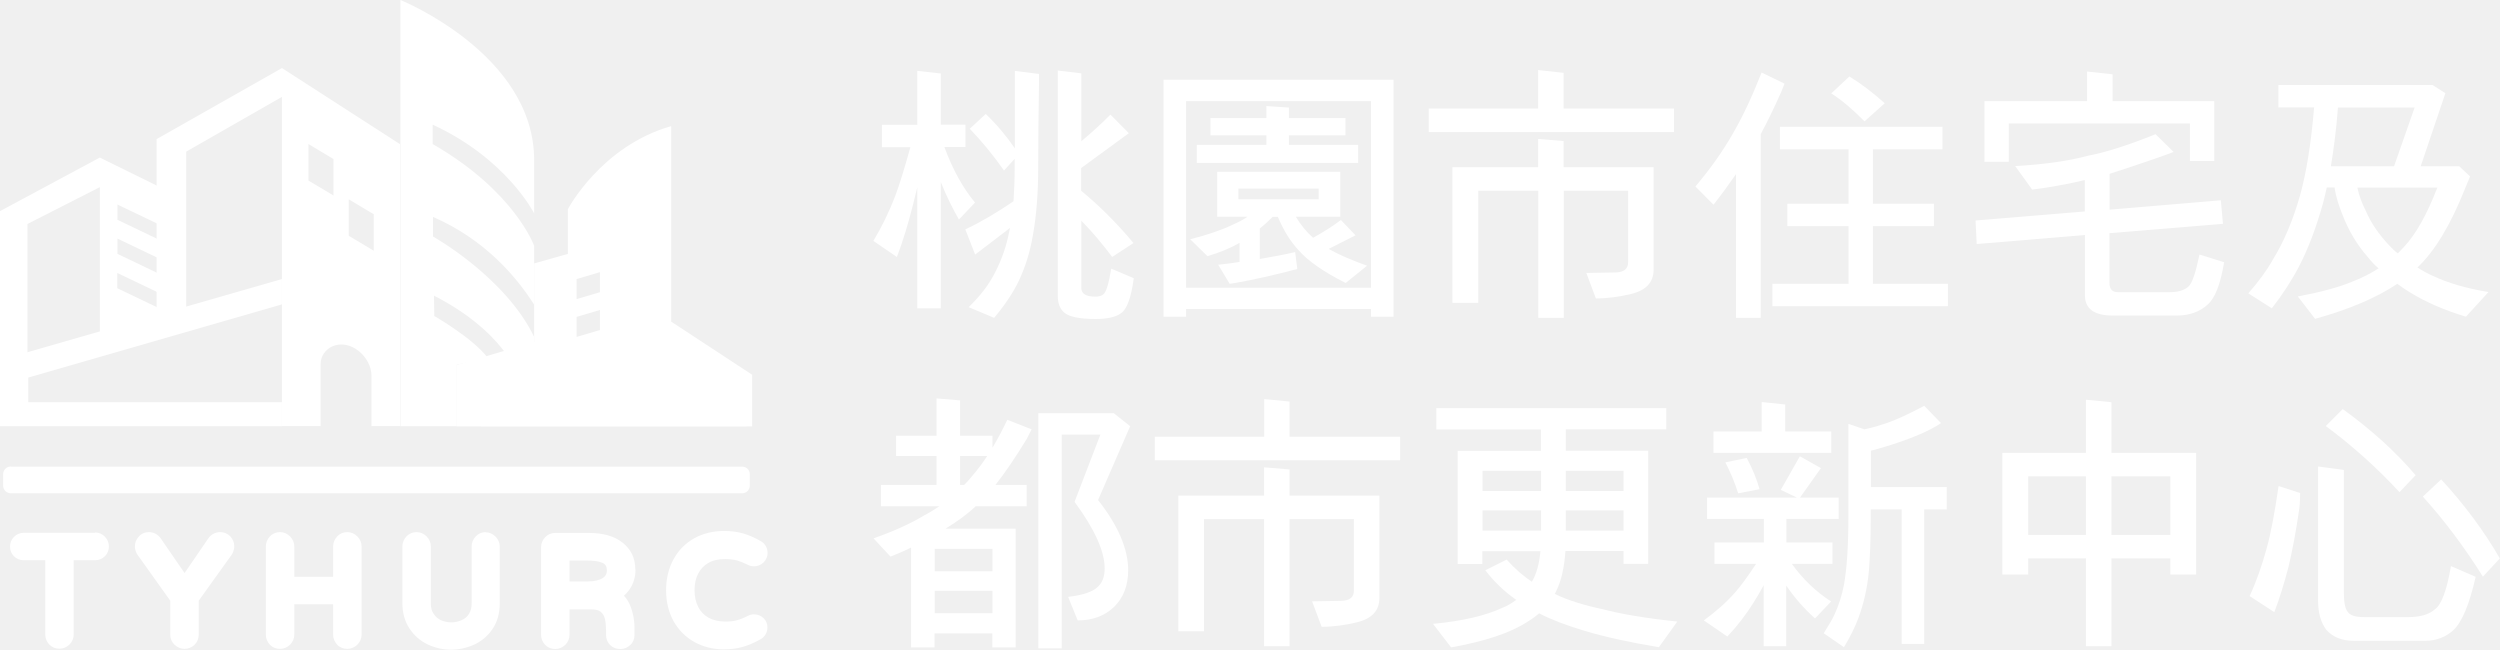
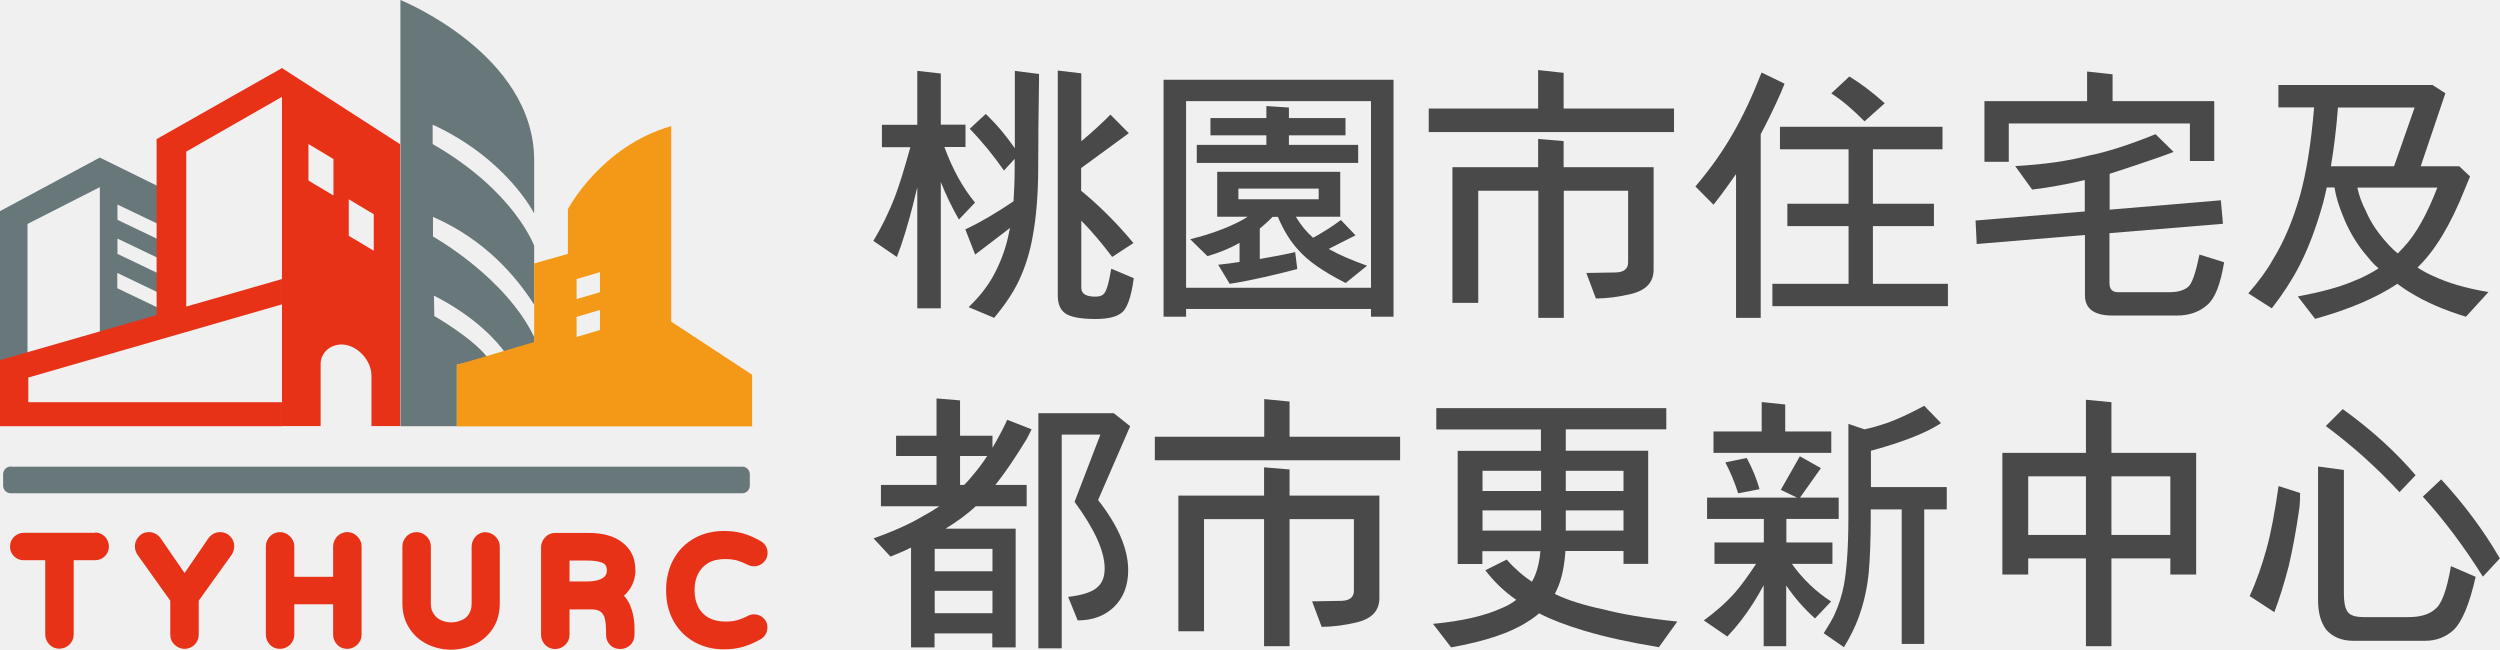
<svg xmlns="http://www.w3.org/2000/svg" width="204" height="53" viewBox="0 0 204 53" fill="none">
-   <g clip-path="url(#clip0_50_13)">
-     <path d="M77.066 11.996H78.784V10.171H76.77V5.998L74.851 5.783V10.184H71.965V12.009H74.287C73.79 13.794 73.387 15.108 73.052 15.981C72.542 17.322 71.938 18.544 71.266 19.657L73.186 20.972C73.683 19.684 74.099 18.275 74.488 16.759C74.596 16.316 74.716 15.82 74.851 15.283V25.158H76.77V14.854C77.213 15.967 77.71 16.974 78.247 17.913L79.562 16.531C78.582 15.35 77.737 13.834 77.066 12.009V11.996Z" fill="white" />
-     <path d="M82.811 5.77V12.103C82.14 11.123 81.361 10.184 80.435 9.298L79.133 10.506C80.113 11.526 81.052 12.666 81.925 13.914L82.797 12.961V13.659C82.797 14.679 82.757 15.605 82.703 16.423C81.401 17.309 80.086 18.1 78.77 18.718L79.509 20.61C79.509 20.61 79.549 20.73 79.576 20.77L82.421 18.597L82.368 18.825C82.14 20.059 81.737 21.186 81.213 22.206C80.703 23.226 79.978 24.165 79.039 25.064L81.119 25.936C82.019 24.863 82.703 23.843 83.16 22.864C83.697 21.71 84.059 20.502 84.274 19.254C84.569 17.644 84.717 15.779 84.717 13.659C84.717 11.539 84.744 9.204 84.784 6.682V6.038L82.797 5.783L82.811 5.77Z" fill="white" />
-     <path d="M90.744 20.972L92.489 19.831C91.08 18.141 89.644 16.732 88.221 15.565V13.713L92.113 10.868L90.61 9.352C89.912 10.063 89.12 10.788 88.234 11.526V5.984L86.314 5.756V24.112C86.314 24.756 86.489 25.226 86.878 25.534C87.254 25.843 88.086 26.03 89.388 26.03C90.368 26.03 91.066 25.869 91.469 25.561C91.939 25.266 92.301 24.313 92.516 22.703L90.677 21.925C90.476 23.132 90.274 23.817 90.046 24.004C89.912 24.139 89.684 24.206 89.375 24.206C88.61 24.206 88.234 23.964 88.234 23.495V18.007C89.12 18.906 89.952 19.899 90.758 20.972H90.744Z" fill="white" />
-     <path d="M94.946 6.508V25.843H96.785V25.212H111.873V25.843H113.712V6.508H94.959H94.946ZM111.873 23.481H96.785V8.252H111.873V23.481Z" fill="white" />
-     <path d="M105.175 11.821V11.043H109.792V9.634H105.175V8.775L103.336 8.654V9.634H98.772V11.043H103.336V11.821H97.657V13.297H110.826V11.821H105.175Z" fill="white" />
-     <path d="M127.592 13.646V11.512L125.512 11.338V13.646H118.518V24.715H120.625V15.565H125.525V25.936H127.606V15.565H132.854V21.415C132.854 21.951 132.492 22.22 131.821 22.233L129.445 22.273L130.223 24.353C131.163 24.353 132.129 24.219 133.083 23.991C134.318 23.696 134.935 23.038 134.935 22.005V13.646H127.579H127.592Z" fill="white" />
-     <path d="M127.592 8.856V6.668V5.944L125.512 5.716V8.856H116.585V10.774H136.6V8.856H127.592Z" fill="white" />
-     <path d="M108.437 20.301L110.611 19.201L109.417 17.953C108.772 18.436 108.034 18.919 107.148 19.402C106.611 18.932 106.141 18.355 105.738 17.684H109.363V14.021H99.322V17.684H101.805C101.403 17.953 101 18.154 100.637 18.315C99.658 18.785 98.463 19.187 97.121 19.523L98.53 20.905C99.51 20.61 100.382 20.261 101.148 19.818V21.374C100.611 21.468 100.033 21.535 99.403 21.602L100.342 23.159L100.785 23.092C102.302 22.823 103.98 22.448 105.859 21.951L105.685 20.569C104.839 20.771 103.873 20.945 102.799 21.133V18.651C103.134 18.382 103.497 18.047 103.846 17.698H104.275C104.745 18.812 105.309 19.724 105.98 20.435C106.718 21.28 107.994 22.18 109.806 23.092L111.551 21.683C110.249 21.213 109.229 20.771 108.45 20.328L108.437 20.301ZM101.054 16.262V15.39H107.604V16.262H101.054Z" fill="white" />
-     <path d="M153.795 8.426C152.856 7.581 151.889 6.843 150.909 6.239L149.433 7.621C150.332 8.198 151.218 8.963 152.144 9.902L153.795 8.426Z" fill="white" />
-     <path d="M152.829 23.159V18.45H157.809V16.625H152.829V12.183H158.507V10.345H145.244V12.183H150.842V16.625H145.849V18.45H150.842V23.159H144.627V24.984H158.95V23.159H152.829Z" fill="white" />
-     <path d="M143.741 5.93C142.962 7.916 142.184 9.553 141.405 10.895C140.56 12.371 139.553 13.793 138.345 15.216L139.821 16.705C140.492 15.86 141.097 15.014 141.66 14.209V25.936H143.674V10.949C144.184 9.996 144.748 8.855 145.325 7.554L145.62 6.829L143.741 5.917V5.93Z" fill="white" />
-     <path d="M172.387 8.252V6.065L170.307 5.837V8.252H161.93V13.203H163.917V10.077H178.696V13.136H180.683V8.252H172.387Z" fill="white" />
-     <path d="M179.475 20.784C179.166 22.273 178.871 23.145 178.562 23.4C178.2 23.709 177.69 23.843 177.018 23.843H172.83C172.36 23.843 172.132 23.602 172.132 23.065V19.026L181.394 18.261L181.22 16.343L172.146 17.108V14.182C172.146 14.182 175.663 13.055 177.367 12.398L175.891 10.949C173.703 11.834 171.864 12.425 170.387 12.707C168.736 13.149 166.763 13.418 164.44 13.552L165.823 15.47C167.259 15.296 168.682 15.028 170.119 14.692V17.255L161.205 17.993L161.299 19.912L170.132 19.174V24.098C170.132 25.185 170.87 25.748 172.387 25.748H177.636C178.643 25.748 179.475 25.453 180.119 24.876C180.75 24.34 181.193 23.186 181.488 21.401L179.475 20.77V20.784Z" fill="white" />
-     <path d="M197.248 21.844C198.684 20.489 199.973 18.342 201.141 15.404L201.557 14.397L200.671 13.565H197.53L199.543 7.608L198.496 6.937H185.918V8.762H188.831C188.59 11.687 188.2 14.075 187.69 15.927C187.113 17.953 186.375 19.724 185.448 21.213C184.979 22.059 184.307 22.971 183.462 23.937L185.381 25.158C186.281 24.004 187.019 22.864 187.623 21.697C188.361 20.274 189.006 18.557 189.57 16.544C189.664 16.168 189.771 15.739 189.865 15.296H190.496C190.603 16.007 190.831 16.745 191.14 17.51C191.637 18.798 192.321 19.966 193.221 20.985C193.462 21.294 193.758 21.616 194.093 21.898C193.462 22.3 192.778 22.663 191.972 22.971C190.858 23.441 189.355 23.843 187.502 24.192L188.912 26.017C191.677 25.252 193.919 24.299 195.624 23.159C195.932 23.387 196.268 23.629 196.657 23.857C197.906 24.635 199.436 25.306 201.221 25.843L203.06 23.83C201.181 23.521 199.704 23.065 198.59 22.542C198.12 22.341 197.677 22.099 197.275 21.831L197.248 21.844ZM190.2 13.565C190.442 12.143 190.643 10.533 190.778 8.775H197.033L195.355 13.565H190.187H190.2ZM196.174 20.14C196.013 20.314 195.838 20.502 195.664 20.677C195.422 20.502 195.194 20.274 194.966 20.033C194.12 19.134 193.476 18.208 193.06 17.228C192.751 16.625 192.496 15.981 192.362 15.31H198.886C198.04 17.497 197.141 19.107 196.161 20.154L196.174 20.14Z" fill="white" />
-     <path d="M135.969 33.29V35.034H127.767V36.778H134.492V46.01H132.479V44.963H127.74C127.646 46.305 127.404 47.392 127.002 48.197C126.961 48.304 126.908 48.398 126.867 48.465C127.982 49.002 129.311 49.404 130.787 49.713C132.304 50.115 134.318 50.451 136.868 50.719L135.365 52.812C132.948 52.41 130.935 51.967 129.284 51.471C127.807 51.028 126.572 50.558 125.592 50.048C125.283 50.317 124.961 50.545 124.626 50.746C123.243 51.645 121.189 52.329 118.41 52.826L116.934 50.907C119.35 50.679 121.203 50.236 122.545 49.619C122.988 49.444 123.377 49.216 123.726 48.948C122.76 48.277 121.914 47.472 121.203 46.533L122.948 45.661C123.619 46.425 124.317 47.016 125.002 47.472C125.377 46.842 125.606 45.996 125.7 44.976H120.961V46.023H118.947V36.792H125.74V35.047H117.202V33.303H135.955L135.969 33.29ZM125.753 40.066V38.415H120.974V40.066H125.753ZM125.753 43.299V41.649H120.974V43.299H125.753ZM127.767 40.066H132.479V38.415H127.767V40.066ZM127.767 43.299H132.479V41.649H127.767V43.299Z" fill="white" />
-     <path d="M84.18 35.034L82.193 34.255C81.817 35.061 81.415 35.812 80.985 36.536V35.557H78.341V32.672L76.421 32.511V35.557H73.119V37.207H76.421V39.569H71.884V41.313H76.649C76.247 41.582 75.817 41.85 75.374 42.078C74.341 42.709 72.985 43.326 71.28 43.93L72.662 45.419C73.24 45.191 73.803 44.95 74.341 44.681V52.826H76.26V51.685H80.972V52.826H82.878V43.138H77.159C78.072 42.575 78.904 41.984 79.616 41.313H83.777V39.569H81.227C82.005 38.59 82.851 37.342 83.777 35.825L84.18 35.034ZM80.985 50.035H76.273V48.21H80.985V50.035ZM80.985 44.788V46.613H76.273V44.788H80.985ZM79.28 38.898C79.106 39.126 78.904 39.341 78.676 39.569H78.341V37.207H80.556C80.153 37.838 79.723 38.388 79.28 38.898Z" fill="white" />
-     <path d="M90.905 33.719H84.73V52.906H86.637V35.463H89.791L87.684 40.951C89.321 43.178 90.14 44.99 90.14 46.372C90.14 47.043 89.966 47.526 89.603 47.861C89.227 48.264 88.422 48.559 87.16 48.706L87.939 50.625C89.147 50.625 90.127 50.263 90.892 49.538C91.657 48.8 92.06 47.794 92.06 46.533C92.06 44.788 91.228 42.87 89.603 40.803L92.221 34.779L90.905 33.732V33.719Z" fill="white" />
-     <path d="M105.228 35.638V32.766L103.161 32.565V35.638H94.234V37.556H114.249V35.638H105.228Z" fill="white" />
-     <path d="M105.228 40.428V38.308L103.148 38.133V40.441H96.154V51.511H98.248V42.36H103.148V52.732H105.228V42.36H110.477V48.21C110.477 48.747 110.115 49.015 109.443 49.029L107.067 49.069L107.846 51.148C108.786 51.148 109.752 51.014 110.705 50.786C111.94 50.491 112.558 49.834 112.558 48.8V40.441H105.202L105.228 40.428Z" fill="white" />
-     <path d="M141.835 40.253L143.58 39.917C143.352 39.112 143.016 38.267 142.533 37.368L140.788 37.73C141.19 38.509 141.553 39.354 141.835 40.253Z" fill="white" />
-     <path d="M146.238 46.01H149.527V44.265H145.768V42.346H150.037V40.602H146.882L148.587 38.2L146.869 37.234L145.312 39.972L146.627 40.602H139.298V42.346H143.929V44.265H139.902V46.01H143.298C142.627 47.029 142.063 47.794 141.62 48.304C140.882 49.149 140.009 49.914 139.029 50.625L140.949 51.94C141.754 51.095 142.452 50.182 143.07 49.203C143.338 48.774 143.634 48.291 143.916 47.754V52.732H145.755V47.781C146.426 48.76 147.204 49.659 148.104 50.464L149.419 49.082C148.171 48.277 147.11 47.257 146.224 46.023L146.238 46.01Z" fill="white" />
-     <path d="M145.674 35.208V33.007L143.754 32.806V35.208H139.821V36.952H149.433V35.208H145.674Z" fill="white" />
-     <path d="M152.668 36.778C152.668 36.778 156.507 35.812 158.386 34.524L157.017 33.115C155.809 33.759 154.802 34.228 153.956 34.524C153.446 34.698 152.842 34.886 152.144 35.033L150.829 34.591V42.172C150.829 44.627 150.694 46.479 150.466 47.727C150.305 48.572 150.037 49.417 149.661 50.222C149.486 50.598 149.191 51.068 148.815 51.672L150.466 52.812C150.976 51.967 151.379 51.162 151.648 50.424C152.077 49.27 152.359 48.035 152.493 46.694C152.587 45.58 152.654 44.064 152.654 42.172V41.568H155.178V52.544H157.017V41.568H158.856V39.743H152.668V36.778Z" fill="white" />
-     <path d="M172.293 36.953V32.82L170.213 32.619V36.953H163.393V46.882H165.501V45.567H170.213V52.732H172.293V45.567H177.099V46.882H179.206V36.953H172.293ZM170.213 43.648H165.501V38.871H170.213V43.648ZM177.099 43.648H172.293V38.871H177.099V43.648Z" fill="white" />
-     <path d="M187.677 40.226L185.932 39.663C185.623 41.809 185.301 43.527 184.952 44.775C184.589 46.09 184.146 47.391 183.569 48.639L185.583 49.954C186.012 48.84 186.388 47.606 186.751 46.224C187.073 44.869 187.368 43.272 187.623 41.501C187.677 41.085 187.69 40.588 187.69 40.226H187.677Z" fill="white" />
-     <path d="M195.798 40.159L197.114 38.777C195.503 36.885 193.516 35.074 191.167 33.383L189.784 34.765C191.959 36.376 193.959 38.173 195.798 40.159Z" fill="white" />
-     <path d="M199.208 39.113L197.704 40.522C199.476 42.481 201.1 44.654 202.604 47.056L203.987 45.567C202.684 43.312 201.087 41.166 199.208 39.126V39.113Z" fill="white" />
-     <path d="M200 46.184C199.664 48.143 199.235 49.323 198.698 49.712C198.201 50.155 197.463 50.356 196.51 50.356H192.912C192.214 50.356 191.771 50.222 191.57 49.927C191.341 49.619 191.261 49.095 191.261 48.438V38.348L189.153 38.066V48.974C189.153 50.021 189.382 50.799 189.825 51.39C190.335 51.967 191.073 52.289 192.039 52.289H197.892C198.792 52.289 199.57 51.993 200.201 51.416C200.886 50.773 201.503 49.337 202.013 47.069L200 46.197V46.184Z" fill="white" />
-     <path d="M0.886 38.079H60.568C60.917 38.079 61.185 38.361 61.185 38.697V39.622C61.185 39.971 60.903 40.253 60.554 40.253H0.886C0.537 40.253 0.255 39.971 0.255 39.622V38.697C0.255 38.348 0.537 38.066 0.886 38.066V38.079Z" fill="white" />
-     <path d="M8.148 12.854L0 17.228V29.613C0.725 29.398 1.517 29.197 2.242 28.982C2.242 24.662 2.242 22.595 2.242 18.275L8.148 15.269V27.546L14.001 25.641L9.571 23.521V22.273L14.873 24.809V25.359V16.168L8.135 12.854H8.148ZM14.887 23.253L9.585 20.717V19.469L14.887 22.005V23.253ZM14.887 20.475L9.585 17.939V16.692L14.887 19.227V20.475Z" fill="white" />
-     <path d="M2.309 32.82V30.807L23.008 24.836V22.77L0 29.385V34.779H23.008V32.82H2.309Z" fill="white" />
-     <path d="M35.331 19.308V17.698C39.546 19.536 42.124 22.555 43.587 24.863V20.059C43.587 20.059 42.003 15.605 35.304 11.754V10.171C41.358 12.961 43.587 17.416 43.587 17.416V13.069C43.587 4.401 32.673 0 32.673 0V34.779H37.278V29.761L39.801 29.197C38.566 27.573 35.439 25.789 35.439 25.789L35.412 24.125C38.889 25.896 40.62 27.922 41.291 28.875L43.6 28.365V27.52C41.251 22.609 35.345 19.308 35.345 19.308H35.331Z" fill="white" />
+   <g clip-path="url(#clip0_107_545)">
+     <path d="M77.066 11.996H78.784V10.171H76.77V5.998L74.85 5.783V10.184H71.965V12.009H74.287C73.79 13.794 73.387 15.108 73.052 15.981C72.542 17.322 71.938 18.544 71.266 19.657L73.186 20.972C73.683 19.684 74.099 18.275 74.488 16.759C74.596 16.316 74.716 15.82 74.85 15.283V25.158H76.77V14.854C77.213 15.967 77.71 16.974 78.247 17.913L79.562 16.531C78.582 15.35 77.737 13.834 77.066 12.009V11.996Z" fill="#494949" />
+     <path d="M82.811 5.77V12.103C82.14 11.123 81.361 10.184 80.435 9.298L79.133 10.506C80.113 11.526 81.052 12.666 81.925 13.914L82.797 12.961V13.659C82.797 14.679 82.757 15.605 82.703 16.423C81.401 17.309 80.086 18.1 78.77 18.718L79.509 20.61C79.509 20.61 79.549 20.73 79.576 20.77L82.421 18.597L82.368 18.825C82.14 20.059 81.737 21.186 81.213 22.206C80.703 23.226 79.978 24.165 79.039 25.064L81.119 25.936C82.019 24.863 82.703 23.843 83.16 22.864C83.697 21.71 84.059 20.502 84.274 19.254C84.569 17.644 84.717 15.779 84.717 13.659C84.717 11.539 84.744 9.204 84.784 6.682V6.038L82.797 5.783L82.811 5.77Z" fill="#494949" />
+     <path d="M90.744 20.972L92.489 19.831C91.08 18.141 89.644 16.732 88.221 15.565V13.713L92.113 10.868L90.61 9.352C89.912 10.063 89.12 10.788 88.234 11.526V5.984L86.314 5.756V24.112C86.314 24.756 86.489 25.226 86.878 25.534C87.254 25.843 88.086 26.03 89.388 26.03C90.368 26.03 91.066 25.869 91.469 25.561C91.939 25.266 92.301 24.313 92.516 22.703L90.677 21.925C90.476 23.132 90.274 23.817 90.046 24.004C89.912 24.139 89.684 24.206 89.375 24.206C88.61 24.206 88.234 23.964 88.234 23.495V18.007C89.12 18.906 89.952 19.899 90.758 20.972H90.744Z" fill="#494949" />
+     <path d="M94.946 6.508V25.843H96.785V25.212H111.873V25.843H113.712V6.508H94.959H94.946ZM111.873 23.481H96.785V8.252H111.873V23.481Z" fill="#494949" />
+     <path d="M105.175 11.821V11.043H109.792V9.634H105.175V8.775L103.336 8.654V9.634H98.772V11.043H103.336V11.821H97.657V13.297H110.826V11.821H105.175Z" fill="#494949" />
+     <path d="M127.592 13.646V11.512L125.512 11.338V13.646H118.518V24.715H120.625V15.565H125.525V25.936H127.606V15.565H132.854V21.415C132.854 21.951 132.492 22.22 131.821 22.233L129.445 22.273L130.223 24.353C131.163 24.353 132.13 24.219 133.083 23.991C134.318 23.696 134.935 23.038 134.935 22.005V13.646H127.579H127.592Z" fill="#494949" />
+     <path d="M127.592 8.856V6.668V5.944L125.512 5.716V8.856H116.585V10.774H136.6V8.856H127.592Z" fill="#494949" />
+     <path d="M108.437 20.301L110.611 19.201L109.417 17.953C108.772 18.436 108.034 18.919 107.148 19.402C106.611 18.932 106.141 18.355 105.738 17.684H109.363V14.021H99.322V17.684H101.805C101.403 17.953 101 18.154 100.637 18.315C99.658 18.785 98.463 19.187 97.121 19.523L98.53 20.905C99.51 20.61 100.382 20.261 101.148 19.818V21.374C100.611 21.468 100.033 21.535 99.403 21.602L100.342 23.159L100.785 23.092C102.302 22.823 103.98 22.448 105.859 21.951L105.685 20.569C104.839 20.771 103.873 20.945 102.799 21.133V18.651C103.134 18.382 103.497 18.047 103.846 17.698H104.275C104.745 18.812 105.309 19.724 105.98 20.435C106.718 21.28 107.994 22.18 109.806 23.092L111.551 21.683C110.249 21.213 109.229 20.771 108.45 20.328L108.437 20.301ZM101.054 16.262V15.39H107.604V16.262H101.054Z" fill="#494949" />
+     <path d="M153.795 8.426C152.856 7.581 151.889 6.843 150.909 6.239L149.433 7.621C150.332 8.198 151.218 8.963 152.144 9.902L153.795 8.426Z" fill="#494949" />
+     <path d="M152.829 23.159V18.45H157.809V16.625H152.829V12.183H158.507V10.345H145.244V12.183H150.842V16.625H145.849V18.45H150.842V23.159H144.627V24.984H158.95V23.159H152.829Z" fill="#494949" />
+     <path d="M143.741 5.93C142.962 7.916 142.184 9.553 141.405 10.895C140.56 12.371 139.553 13.793 138.345 15.216L139.821 16.705C140.492 15.86 141.097 15.014 141.66 14.209V25.936H143.674V10.949C144.184 9.996 144.748 8.855 145.325 7.554L145.62 6.829L143.741 5.917V5.93Z" fill="#494949" />
+     <path d="M172.387 8.252V6.065L170.307 5.837V8.252H161.93V13.203H163.917V10.077H178.696V13.136H180.683V8.252H172.387Z" fill="#494949" />
+     <path d="M179.475 20.784C179.166 22.273 178.871 23.145 178.562 23.4C178.2 23.709 177.69 23.843 177.018 23.843H172.83C172.36 23.843 172.132 23.602 172.132 23.065V19.026L181.394 18.261L181.22 16.343L172.146 17.108V14.182C172.146 14.182 175.663 13.055 177.367 12.398L175.891 10.949C173.703 11.834 171.864 12.425 170.387 12.707C168.736 13.149 166.763 13.418 164.44 13.552L165.823 15.47C167.259 15.296 168.682 15.028 170.119 14.692V17.255L161.205 17.993L161.299 19.912L170.132 19.174V24.098C170.132 25.185 170.87 25.748 172.387 25.748H177.636C178.643 25.748 179.475 25.453 180.119 24.876C180.75 24.34 181.193 23.186 181.488 21.401L179.475 20.77V20.784Z" fill="#494949" />
+     <path d="M197.248 21.844C198.684 20.489 199.973 18.342 201.141 15.404L201.557 14.397L200.671 13.565H197.53L199.543 7.608L198.496 6.937H185.918V8.762H188.831C188.59 11.687 188.2 14.075 187.69 15.927C187.113 17.953 186.375 19.724 185.448 21.213C184.979 22.059 184.307 22.971 183.462 23.937L185.381 25.158C186.281 24.004 187.019 22.864 187.623 21.697C188.361 20.274 189.006 18.557 189.57 16.544C189.663 16.168 189.771 15.739 189.865 15.296H190.496C190.603 16.007 190.831 16.745 191.14 17.51C191.637 18.798 192.321 19.966 193.221 20.985C193.462 21.294 193.758 21.616 194.093 21.898C193.462 22.3 192.778 22.663 191.972 22.971C190.858 23.441 189.355 23.843 187.502 24.192L188.912 26.017C191.677 25.252 193.919 24.299 195.624 23.159C195.932 23.387 196.268 23.629 196.657 23.857C197.906 24.635 199.436 25.306 201.221 25.843L203.06 23.83C201.181 23.521 199.704 23.065 198.59 22.542C198.12 22.341 197.677 22.099 197.275 21.831L197.248 21.844ZM190.2 13.565C190.442 12.143 190.643 10.533 190.778 8.775H197.033L195.355 13.565H190.187H190.2ZM196.174 20.14C196.013 20.314 195.838 20.502 195.664 20.677C195.422 20.502 195.194 20.274 194.966 20.033C194.12 19.134 193.476 18.208 193.06 17.228C192.751 16.625 192.496 15.981 192.362 15.31H198.886C198.04 17.497 197.14 19.107 196.161 20.154L196.174 20.14Z" fill="#494949" />
+     <path d="M135.969 33.29V35.034H127.767V36.778H134.492V46.01H132.478V44.963H127.74C127.646 46.305 127.404 47.392 127.002 48.197C126.961 48.304 126.908 48.398 126.867 48.465C127.982 49.002 129.31 49.404 130.787 49.713C132.304 50.115 134.318 50.451 136.868 50.719L135.365 52.812C132.948 52.41 130.935 51.967 129.284 51.471C127.807 51.028 126.572 50.558 125.592 50.048C125.283 50.317 124.961 50.545 124.626 50.746C123.243 51.645 121.189 52.329 118.41 52.826L116.934 50.907C119.35 50.679 121.203 50.236 122.545 49.619C122.988 49.444 123.377 49.216 123.726 48.948C122.76 48.277 121.914 47.472 121.203 46.533L122.948 45.661C123.619 46.425 124.317 47.016 125.001 47.472C125.377 46.842 125.606 45.996 125.7 44.976H120.961V46.023H118.947V36.792H125.74V35.047H117.202V33.303H135.955L135.969 33.29ZM125.753 40.066V38.415H120.974V40.066H125.753ZM125.753 43.299V41.649H120.974V43.299H125.753ZM127.767 40.066H132.478V38.415H127.767V40.066ZM127.767 43.299H132.478V41.649H127.767V43.299Z" fill="#494949" />
+     <path d="M84.18 35.034L82.193 34.255C81.817 35.061 81.415 35.812 80.985 36.536V35.557H78.341V32.672L76.421 32.511V35.557H73.119V37.207H76.421V39.569H71.884V41.313H76.649C76.247 41.582 75.817 41.85 75.374 42.078C74.341 42.709 72.985 43.326 71.28 43.93L72.662 45.419C73.24 45.191 73.803 44.95 74.341 44.681V52.826H76.26V51.685H80.972V52.826H82.878V43.138H77.159C78.072 42.575 78.904 41.984 79.616 41.313H83.777V39.569H81.227C82.005 38.59 82.851 37.342 83.777 35.825L84.18 35.034ZM80.985 50.035H76.273V48.21H80.985V50.035ZM80.985 44.788V46.613H76.273V44.788H80.985ZM79.28 38.898C79.106 39.126 78.904 39.341 78.676 39.569H78.341V37.207H80.556C80.153 37.838 79.723 38.388 79.28 38.898Z" fill="#494949" />
+     <path d="M90.905 33.719H84.73V52.906H86.637V35.463H89.791L87.684 40.951C89.321 43.178 90.14 44.99 90.14 46.372C90.14 47.043 89.966 47.526 89.603 47.861C89.227 48.264 88.422 48.559 87.16 48.706L87.939 50.625C89.147 50.625 90.127 50.263 90.892 49.538C91.657 48.8 92.06 47.794 92.06 46.533C92.06 44.788 91.228 42.87 89.603 40.803L92.221 34.779L90.905 33.732V33.719Z" fill="#494949" />
+     <path d="M105.228 35.638V32.766L103.161 32.565V35.638H94.234V37.556H114.249V35.638H105.228Z" fill="#494949" />
+     <path d="M105.228 40.428V38.308L103.148 38.133V40.441H96.154V51.511H98.248V42.36H103.148V52.732H105.228V42.36H110.477V48.21C110.477 48.747 110.115 49.015 109.443 49.029L107.067 49.069L107.846 51.148C108.786 51.148 109.752 51.014 110.705 50.786C111.94 50.491 112.558 49.834 112.558 48.8V40.441H105.202L105.228 40.428Z" fill="#494949" />
+     <path d="M141.835 40.253L143.58 39.917C143.352 39.112 143.016 38.267 142.533 37.368L140.788 37.73C141.19 38.509 141.553 39.354 141.835 40.253Z" fill="#494949" />
+     <path d="M146.238 46.01H149.527V44.265H145.768V42.346H150.037V40.602H146.882L148.587 38.2L146.869 37.234L145.312 39.972L146.627 40.602H139.298V42.346H143.929V44.265H139.902V46.01H143.298C142.627 47.029 142.063 47.794 141.62 48.304C140.882 49.149 140.009 49.914 139.029 50.625L140.949 51.94C141.754 51.095 142.452 50.182 143.07 49.203C143.338 48.774 143.634 48.291 143.916 47.754V52.732H145.755V47.781C146.426 48.76 147.204 49.659 148.104 50.464L149.419 49.082C148.171 48.277 147.11 47.257 146.224 46.023L146.238 46.01Z" fill="#494949" />
+     <path d="M145.674 35.208V33.007L143.754 32.806V35.208H139.821V36.952H149.433V35.208H145.674Z" fill="#494949" />
+     <path d="M152.668 36.778C152.668 36.778 156.507 35.812 158.386 34.524L157.017 33.115C155.809 33.759 154.802 34.228 153.956 34.524C153.446 34.698 152.842 34.886 152.144 35.033L150.829 34.591V42.172C150.829 44.627 150.694 46.479 150.466 47.727C150.305 48.572 150.037 49.417 149.661 50.222C149.486 50.598 149.191 51.068 148.815 51.672L150.466 52.812C150.976 51.967 151.379 51.162 151.648 50.424C152.077 49.27 152.359 48.035 152.493 46.694C152.587 45.58 152.654 44.064 152.654 42.172V41.568H155.178V52.544H157.017V41.568H158.856V39.743H152.668V36.778Z" fill="#494949" />
+     <path d="M172.293 36.953V32.82L170.213 32.619V36.953H163.393V46.882H165.501V45.567H170.213V52.732H172.293V45.567H177.099V46.882H179.206V36.953H172.293ZM170.213 43.648H165.501V38.871H170.213V43.648ZM177.099 43.648H172.293V38.871H177.099V43.648Z" fill="#494949" />
+     <path d="M187.677 40.226L185.932 39.663C185.623 41.809 185.301 43.527 184.952 44.775C184.589 46.09 184.146 47.391 183.569 48.639L185.583 49.954C186.012 48.84 186.388 47.606 186.751 46.224C187.073 44.869 187.368 43.272 187.623 41.501C187.677 41.085 187.69 40.588 187.69 40.226H187.677Z" fill="#494949" />
+     <path d="M195.798 40.159L197.114 38.777C195.503 36.885 193.516 35.074 191.167 33.383L189.784 34.765C191.959 36.376 193.959 38.173 195.798 40.159Z" fill="#494949" />
+     <path d="M199.208 39.113L197.704 40.522C199.476 42.481 201.1 44.654 202.604 47.056L203.987 45.567C202.684 43.312 201.087 41.166 199.208 39.126V39.113Z" fill="#494949" />
+     <path d="M200 46.184C199.664 48.143 199.235 49.323 198.698 49.712C198.201 50.155 197.463 50.356 196.51 50.356H192.912C192.214 50.356 191.771 50.222 191.57 49.927C191.341 49.619 191.261 49.095 191.261 48.438V38.348L189.153 38.066V48.974C189.153 50.021 189.382 50.799 189.825 51.39C190.335 51.967 191.073 52.289 192.039 52.289H197.892C198.792 52.289 199.57 51.993 200.201 51.416C200.886 50.773 201.503 49.337 202.013 47.069L200 46.197V46.184Z" fill="#494949" />
+     <path d="M0.886 38.079H60.568C60.917 38.079 61.185 38.361 61.185 38.697V39.622C61.185 39.971 60.903 40.253 60.554 40.253H0.886C0.537 40.253 0.255 39.971 0.255 39.622V38.697C0.255 38.348 0.537 38.066 0.886 38.066V38.079Z" fill="#687779" />
+     <path d="M8.148 12.854L0 17.228V29.613C0.725 29.398 1.517 29.197 2.242 28.982C2.242 24.662 2.242 22.595 2.242 18.275L8.148 15.269V27.546L14.001 25.641L9.571 23.521V22.273L14.873 24.809V25.359V16.168L8.135 12.854H8.148ZM14.887 23.253L9.585 20.717V19.469L14.887 22.005V23.253ZM14.887 20.475L9.585 17.939V16.692L14.887 19.227V20.475Z" fill="#687779" />
+     <path d="M2.309 32.82V30.807L23.008 24.836V22.77L0 29.385V34.779H23.008V32.82H2.309Z" fill="#E73218" />
+     <path d="M35.331 19.308V17.698C39.546 19.536 42.124 22.555 43.587 24.863V20.059C43.587 20.059 42.003 15.605 35.304 11.754V10.171C41.358 12.961 43.587 17.416 43.587 17.416V13.069C43.587 4.401 32.673 0 32.673 0V34.779H37.278V29.761L39.801 29.197C38.566 27.573 35.439 25.789 35.439 25.789L35.412 24.125C38.889 25.896 40.62 27.922 41.291 28.875L43.6 28.365V27.52C41.251 22.609 35.345 19.308 35.345 19.308H35.331Z" fill="#687779" />
    <path d="M39.251 34.779H60.93L58.997 33.249H38.513L39.251 34.779Z" fill="white" />
-     <path d="M7.772 43.474H1.946C1.638 43.474 1.356 43.594 1.141 43.809C0.926 44.024 0.819 44.292 0.819 44.601C0.819 44.909 0.926 45.178 1.141 45.392C1.356 45.607 1.624 45.714 1.933 45.714H3.692V51.779C3.692 52.088 3.812 52.37 4.027 52.598C4.255 52.826 4.524 52.933 4.846 52.933C5.168 52.933 5.437 52.812 5.665 52.598C5.893 52.37 6.014 52.088 6.014 51.779V45.714H7.759C8.068 45.714 8.336 45.607 8.551 45.392C8.779 45.178 8.886 44.896 8.886 44.587C8.886 44.279 8.766 44.01 8.551 43.782C8.336 43.568 8.054 43.447 7.745 43.447L7.772 43.474Z" fill="white" />
-     <path d="M17.974 43.42C17.558 43.42 17.209 43.621 16.981 43.957L15.061 46.761L13.142 43.97C12.914 43.621 12.551 43.42 12.148 43.42C11.826 43.42 11.544 43.541 11.33 43.782C11.115 44.01 11.007 44.279 11.007 44.587C11.007 44.775 11.061 44.976 11.168 45.191C11.182 45.218 11.195 45.245 11.222 45.272L13.893 49.015V51.793C13.893 52.115 14.014 52.396 14.242 52.611C14.471 52.826 14.753 52.947 15.061 52.947C15.37 52.947 15.652 52.826 15.88 52.611C16.095 52.396 16.216 52.101 16.216 51.793V49.015L18.901 45.272C18.901 45.272 18.941 45.205 18.968 45.164C19.075 44.936 19.115 44.748 19.115 44.56C19.115 44.252 18.994 43.983 18.78 43.755C18.565 43.541 18.283 43.42 17.974 43.42Z" fill="white" />
-     <path d="M28.337 43.42C28.015 43.42 27.733 43.541 27.519 43.769C27.304 43.997 27.183 44.279 27.183 44.587V47.069H24.015V44.587C24.015 44.279 23.894 43.997 23.666 43.769C23.438 43.541 23.156 43.42 22.847 43.42C22.538 43.42 22.243 43.541 22.028 43.769C21.814 43.997 21.693 44.279 21.693 44.587V51.793C21.693 52.101 21.814 52.383 22.028 52.611C22.243 52.839 22.525 52.947 22.847 52.947C23.169 52.947 23.438 52.826 23.666 52.611C23.894 52.383 24.015 52.101 24.015 51.793V49.31H27.183V51.793C27.183 52.101 27.304 52.383 27.519 52.611C27.733 52.839 28.029 52.947 28.337 52.947C28.646 52.947 28.928 52.826 29.156 52.611C29.384 52.383 29.505 52.101 29.505 51.793V44.587C29.505 44.279 29.384 43.997 29.156 43.769C28.928 43.541 28.646 43.42 28.337 43.42Z" fill="white" />
-     <path d="M39.64 43.42C39.318 43.42 39.036 43.541 38.821 43.769C38.607 43.997 38.486 44.279 38.486 44.587V49.243C38.486 49.579 38.419 49.847 38.271 50.089C38.137 50.317 37.935 50.491 37.68 50.598C37.412 50.719 37.13 50.786 36.821 50.786C36.513 50.786 36.231 50.719 35.962 50.598C35.721 50.478 35.532 50.317 35.385 50.089C35.385 50.089 35.385 50.075 35.371 50.062C35.224 49.86 35.157 49.579 35.157 49.243V44.587C35.157 44.279 35.036 43.997 34.808 43.769C34.58 43.541 34.298 43.42 33.989 43.42C33.68 43.42 33.385 43.541 33.17 43.769C32.955 43.997 32.834 44.279 32.834 44.587V49.203C32.834 49.995 33.022 50.692 33.412 51.283C33.801 51.873 34.311 52.316 34.955 52.611C35.546 52.879 36.163 53.014 36.808 53.014C37.452 53.014 38.11 52.866 38.7 52.598C39.305 52.316 39.815 51.886 40.191 51.323C40.593 50.733 40.781 50.021 40.781 49.216V44.601C40.781 44.292 40.66 44.01 40.432 43.782C40.204 43.554 39.922 43.433 39.613 43.433L39.64 43.42Z" fill="white" />
-     <path d="M51.842 46.479C51.842 45.553 51.493 44.815 50.782 44.265C50.124 43.742 49.198 43.487 48.03 43.487H45.305C44.983 43.487 44.701 43.608 44.486 43.836C44.271 44.064 44.151 44.346 44.151 44.654V51.806C44.151 52.114 44.271 52.396 44.486 52.624C44.714 52.852 44.996 52.96 45.305 52.96C45.614 52.96 45.896 52.839 46.124 52.624C46.352 52.396 46.473 52.114 46.473 51.806V49.726H48.258C48.607 49.726 48.862 49.793 49.023 49.927C49.198 50.075 49.305 50.263 49.359 50.491C49.426 50.786 49.453 51.108 49.453 51.457V51.806C49.453 52.141 49.574 52.423 49.788 52.638C50.003 52.852 50.285 52.96 50.621 52.96C50.956 52.96 51.211 52.839 51.44 52.624C51.668 52.41 51.775 52.114 51.775 51.806V51.269C51.775 50.558 51.641 49.914 51.386 49.324C51.265 49.055 51.104 48.814 50.916 48.612C51.077 48.465 51.225 48.304 51.359 48.116C51.695 47.633 51.856 47.083 51.856 46.479H51.842ZM46.473 45.741H47.896C48.768 45.741 49.131 45.902 49.265 45.983C49.386 46.063 49.52 46.197 49.52 46.559C49.52 46.828 49.426 47.002 49.211 47.15C48.929 47.338 48.513 47.445 47.963 47.445H46.473V45.741Z" fill="white" />
-     <path d="M61.548 50.129C61.36 50.129 61.185 50.169 61.038 50.249C60.729 50.41 60.42 50.531 60.138 50.611C59.87 50.692 59.547 50.719 59.185 50.719C58.648 50.719 58.192 50.611 57.803 50.397C57.44 50.182 57.158 49.9 56.97 49.511C56.782 49.149 56.675 48.693 56.675 48.169C56.675 47.646 56.769 47.19 56.97 46.814C57.158 46.439 57.427 46.157 57.789 45.942C58.151 45.727 58.608 45.62 59.172 45.62C59.534 45.62 59.843 45.66 60.125 45.727C60.407 45.808 60.702 45.929 61.024 46.09C61.172 46.17 61.346 46.211 61.534 46.211C61.843 46.211 62.111 46.09 62.326 45.875C62.528 45.66 62.635 45.405 62.635 45.137C62.635 44.694 62.42 44.332 62.031 44.131C61.561 43.862 61.091 43.661 60.635 43.527C60.165 43.393 59.642 43.326 59.078 43.326C58.192 43.326 57.373 43.527 56.661 43.916C55.95 44.319 55.373 44.882 54.97 45.62C54.567 46.345 54.353 47.203 54.353 48.156C54.353 49.109 54.554 49.941 54.957 50.679C55.373 51.417 55.95 51.993 56.675 52.396C57.386 52.785 58.178 52.986 59.064 52.986C59.628 52.986 60.152 52.919 60.621 52.785C61.078 52.651 61.548 52.45 62.031 52.181C62.407 51.98 62.622 51.618 62.622 51.188C62.622 50.893 62.514 50.638 62.299 50.437C62.098 50.236 61.816 50.129 61.521 50.129H61.548Z" fill="white" />
-     <path d="M54.769 26.232V10.291C49.037 11.928 46.339 17.067 46.339 17.067V20.717L43.587 21.495V27.909L37.278 29.774V34.792H61.373V30.579L54.769 26.245V26.232ZM48.956 26.93L47.05 27.493V25.856L48.956 25.293V26.93ZM48.956 23.843L47.05 24.407V22.77L48.956 22.206V23.843Z" fill="white" />
-     <path d="M23.008 5.555L12.779 11.352V26.098C12.779 26.098 14.78 26.058 15.196 25.937V12.371L23.008 7.903V34.766H26.163V29.68C26.163 29.076 26.552 28.526 27.102 28.271C28.593 27.601 30.311 29.13 30.311 30.646V34.766H32.646V11.768L23.008 5.555ZM27.21 15.954L25.169 14.733V11.754L27.21 12.975V15.954ZM30.499 20.462L28.458 19.241V16.262L30.499 17.483V20.462Z" fill="white" />
+     <path d="M7.772 43.474H1.946C1.638 43.474 1.356 43.594 1.141 43.809C0.926 44.024 0.819 44.292 0.819 44.601C0.819 44.909 0.926 45.178 1.141 45.392C1.356 45.607 1.624 45.714 1.933 45.714H3.692V51.779C3.692 52.088 3.812 52.37 4.027 52.598C4.255 52.826 4.524 52.933 4.846 52.933C5.168 52.933 5.437 52.812 5.665 52.598C5.893 52.37 6.014 52.088 6.014 51.779V45.714H7.759C8.068 45.714 8.336 45.607 8.551 45.392C8.779 45.178 8.886 44.896 8.886 44.587C8.886 44.279 8.766 44.01 8.551 43.782C8.336 43.568 8.054 43.447 7.745 43.447L7.772 43.474Z" fill="#E73218" />
+     <path d="M17.974 43.42C17.558 43.42 17.209 43.621 16.981 43.957L15.061 46.761L13.142 43.97C12.914 43.621 12.551 43.42 12.149 43.42C11.826 43.42 11.544 43.541 11.33 43.782C11.115 44.01 11.007 44.279 11.007 44.587C11.007 44.775 11.061 44.976 11.168 45.191C11.182 45.218 11.195 45.245 11.222 45.272L13.893 49.015V51.793C13.893 52.115 14.014 52.396 14.243 52.611C14.471 52.826 14.753 52.947 15.061 52.947C15.37 52.947 15.652 52.826 15.88 52.611C16.095 52.396 16.216 52.101 16.216 51.793V49.015L18.901 45.272C18.901 45.272 18.941 45.205 18.968 45.164C19.075 44.936 19.115 44.748 19.115 44.56C19.115 44.252 18.994 43.983 18.78 43.755C18.565 43.541 18.283 43.42 17.974 43.42Z" fill="#E73218" />
+     <path d="M28.337 43.42C28.015 43.42 27.733 43.541 27.519 43.769C27.304 43.997 27.183 44.279 27.183 44.587V47.069H24.015V44.587C24.015 44.279 23.894 43.997 23.666 43.769C23.438 43.541 23.156 43.42 22.847 43.42C22.538 43.42 22.243 43.541 22.028 43.769C21.814 43.997 21.693 44.279 21.693 44.587V51.793C21.693 52.101 21.814 52.383 22.028 52.611C22.243 52.839 22.525 52.947 22.847 52.947C23.169 52.947 23.438 52.826 23.666 52.611C23.894 52.383 24.015 52.101 24.015 51.793V49.31H27.183V51.793C27.183 52.101 27.304 52.383 27.519 52.611C27.733 52.839 28.029 52.947 28.337 52.947C28.646 52.947 28.928 52.826 29.156 52.611C29.384 52.383 29.505 52.101 29.505 51.793V44.587C29.505 44.279 29.384 43.997 29.156 43.769C28.928 43.541 28.646 43.42 28.337 43.42Z" fill="#E73218" />
+     <path d="M39.64 43.42C39.318 43.42 39.036 43.541 38.821 43.769C38.607 43.997 38.486 44.279 38.486 44.587V49.243C38.486 49.579 38.419 49.847 38.271 50.089C38.137 50.317 37.935 50.491 37.68 50.598C37.412 50.719 37.13 50.786 36.821 50.786C36.513 50.786 36.231 50.719 35.962 50.598C35.721 50.478 35.532 50.317 35.385 50.089C35.385 50.089 35.385 50.075 35.371 50.062C35.224 49.86 35.157 49.579 35.157 49.243V44.587C35.157 44.279 35.036 43.997 34.808 43.769C34.58 43.541 34.298 43.42 33.989 43.42C33.68 43.42 33.385 43.541 33.17 43.769C32.955 43.997 32.834 44.279 32.834 44.587V49.203C32.834 49.995 33.022 50.692 33.412 51.283C33.801 51.873 34.311 52.316 34.955 52.611C35.546 52.879 36.163 53.014 36.808 53.014C37.452 53.014 38.11 52.866 38.7 52.598C39.305 52.316 39.815 51.886 40.191 51.323C40.593 50.733 40.781 50.021 40.781 49.216V44.601C40.781 44.292 40.66 44.01 40.432 43.782C40.204 43.554 39.922 43.433 39.613 43.433L39.64 43.42Z" fill="#E73218" />
+     <path d="M51.842 46.479C51.842 45.553 51.493 44.815 50.782 44.265C50.124 43.742 49.198 43.487 48.03 43.487H45.305C44.983 43.487 44.701 43.608 44.486 43.836C44.271 44.064 44.151 44.346 44.151 44.654V51.806C44.151 52.114 44.271 52.396 44.486 52.624C44.714 52.852 44.996 52.96 45.305 52.96C45.614 52.96 45.896 52.839 46.124 52.624C46.352 52.396 46.473 52.114 46.473 51.806V49.726H48.258C48.607 49.726 48.862 49.793 49.023 49.927C49.198 50.075 49.305 50.263 49.359 50.491C49.426 50.786 49.453 51.108 49.453 51.457V51.806C49.453 52.141 49.574 52.423 49.788 52.638C50.003 52.852 50.285 52.96 50.621 52.96C50.956 52.96 51.211 52.839 51.44 52.624C51.668 52.41 51.775 52.114 51.775 51.806V51.269C51.775 50.558 51.641 49.914 51.386 49.324C51.265 49.055 51.104 48.814 50.916 48.612C51.077 48.465 51.225 48.304 51.359 48.116C51.695 47.633 51.856 47.083 51.856 46.479H51.842ZM46.473 45.741H47.896C48.768 45.741 49.131 45.902 49.265 45.983C49.386 46.063 49.52 46.197 49.52 46.559C49.52 46.828 49.426 47.002 49.211 47.15C48.929 47.338 48.513 47.445 47.963 47.445H46.473V45.741Z" fill="#E73218" />
+     <path d="M61.548 50.129C61.36 50.129 61.185 50.169 61.038 50.249C60.729 50.41 60.42 50.531 60.138 50.611C59.87 50.692 59.547 50.719 59.185 50.719C58.648 50.719 58.192 50.611 57.803 50.397C57.44 50.182 57.158 49.9 56.97 49.511C56.782 49.149 56.675 48.693 56.675 48.169C56.675 47.646 56.769 47.19 56.97 46.814C57.158 46.439 57.427 46.157 57.789 45.942C58.151 45.727 58.608 45.62 59.172 45.62C59.534 45.62 59.843 45.66 60.125 45.727C60.407 45.808 60.702 45.929 61.024 46.09C61.172 46.17 61.346 46.211 61.534 46.211C61.843 46.211 62.111 46.09 62.326 45.875C62.528 45.66 62.635 45.405 62.635 45.137C62.635 44.694 62.42 44.332 62.031 44.131C61.561 43.862 61.091 43.661 60.635 43.527C60.165 43.393 59.642 43.326 59.078 43.326C58.192 43.326 57.373 43.527 56.661 43.916C55.95 44.319 55.373 44.882 54.97 45.62C54.567 46.345 54.353 47.203 54.353 48.156C54.353 49.109 54.554 49.941 54.957 50.679C55.373 51.417 55.95 51.993 56.675 52.396C57.386 52.785 58.178 52.986 59.064 52.986C59.628 52.986 60.152 52.919 60.621 52.785C61.078 52.651 61.548 52.45 62.031 52.181C62.407 51.98 62.622 51.618 62.622 51.188C62.622 50.893 62.514 50.638 62.299 50.437C62.098 50.236 61.816 50.129 61.521 50.129H61.548Z" fill="#E73218" />
+     <path d="M54.769 26.232V10.291C49.037 11.928 46.339 17.067 46.339 17.067V20.717L43.587 21.495V27.909L37.278 29.774V34.792H61.373V30.579L54.769 26.245V26.232ZM48.956 26.93L47.05 27.493V25.856L48.956 25.293V26.93ZM48.956 23.843L47.05 24.407V22.77L48.956 22.206V23.843Z" fill="#F39917" />
+     <path d="M23.008 5.555L12.779 11.352V26.098C12.779 26.098 14.78 26.058 15.196 25.937V12.371L23.008 7.903V34.766H26.163V29.68C26.163 29.076 26.552 28.526 27.102 28.271C28.593 27.601 30.311 29.13 30.311 30.646V34.766H32.646V11.768L23.008 5.555ZM27.21 15.954L25.169 14.733V11.754L27.21 12.975V15.954ZM30.499 20.462L28.458 19.241V16.262L30.499 17.483V20.462Z" fill="#E73218" />
  </g>
  <defs>
-     <clipPath id="clip0_50_13">
+     <clipPath id="clip0_107_545">
      <rect width="204" height="53" fill="white" />
    </clipPath>
  </defs>
</svg>
